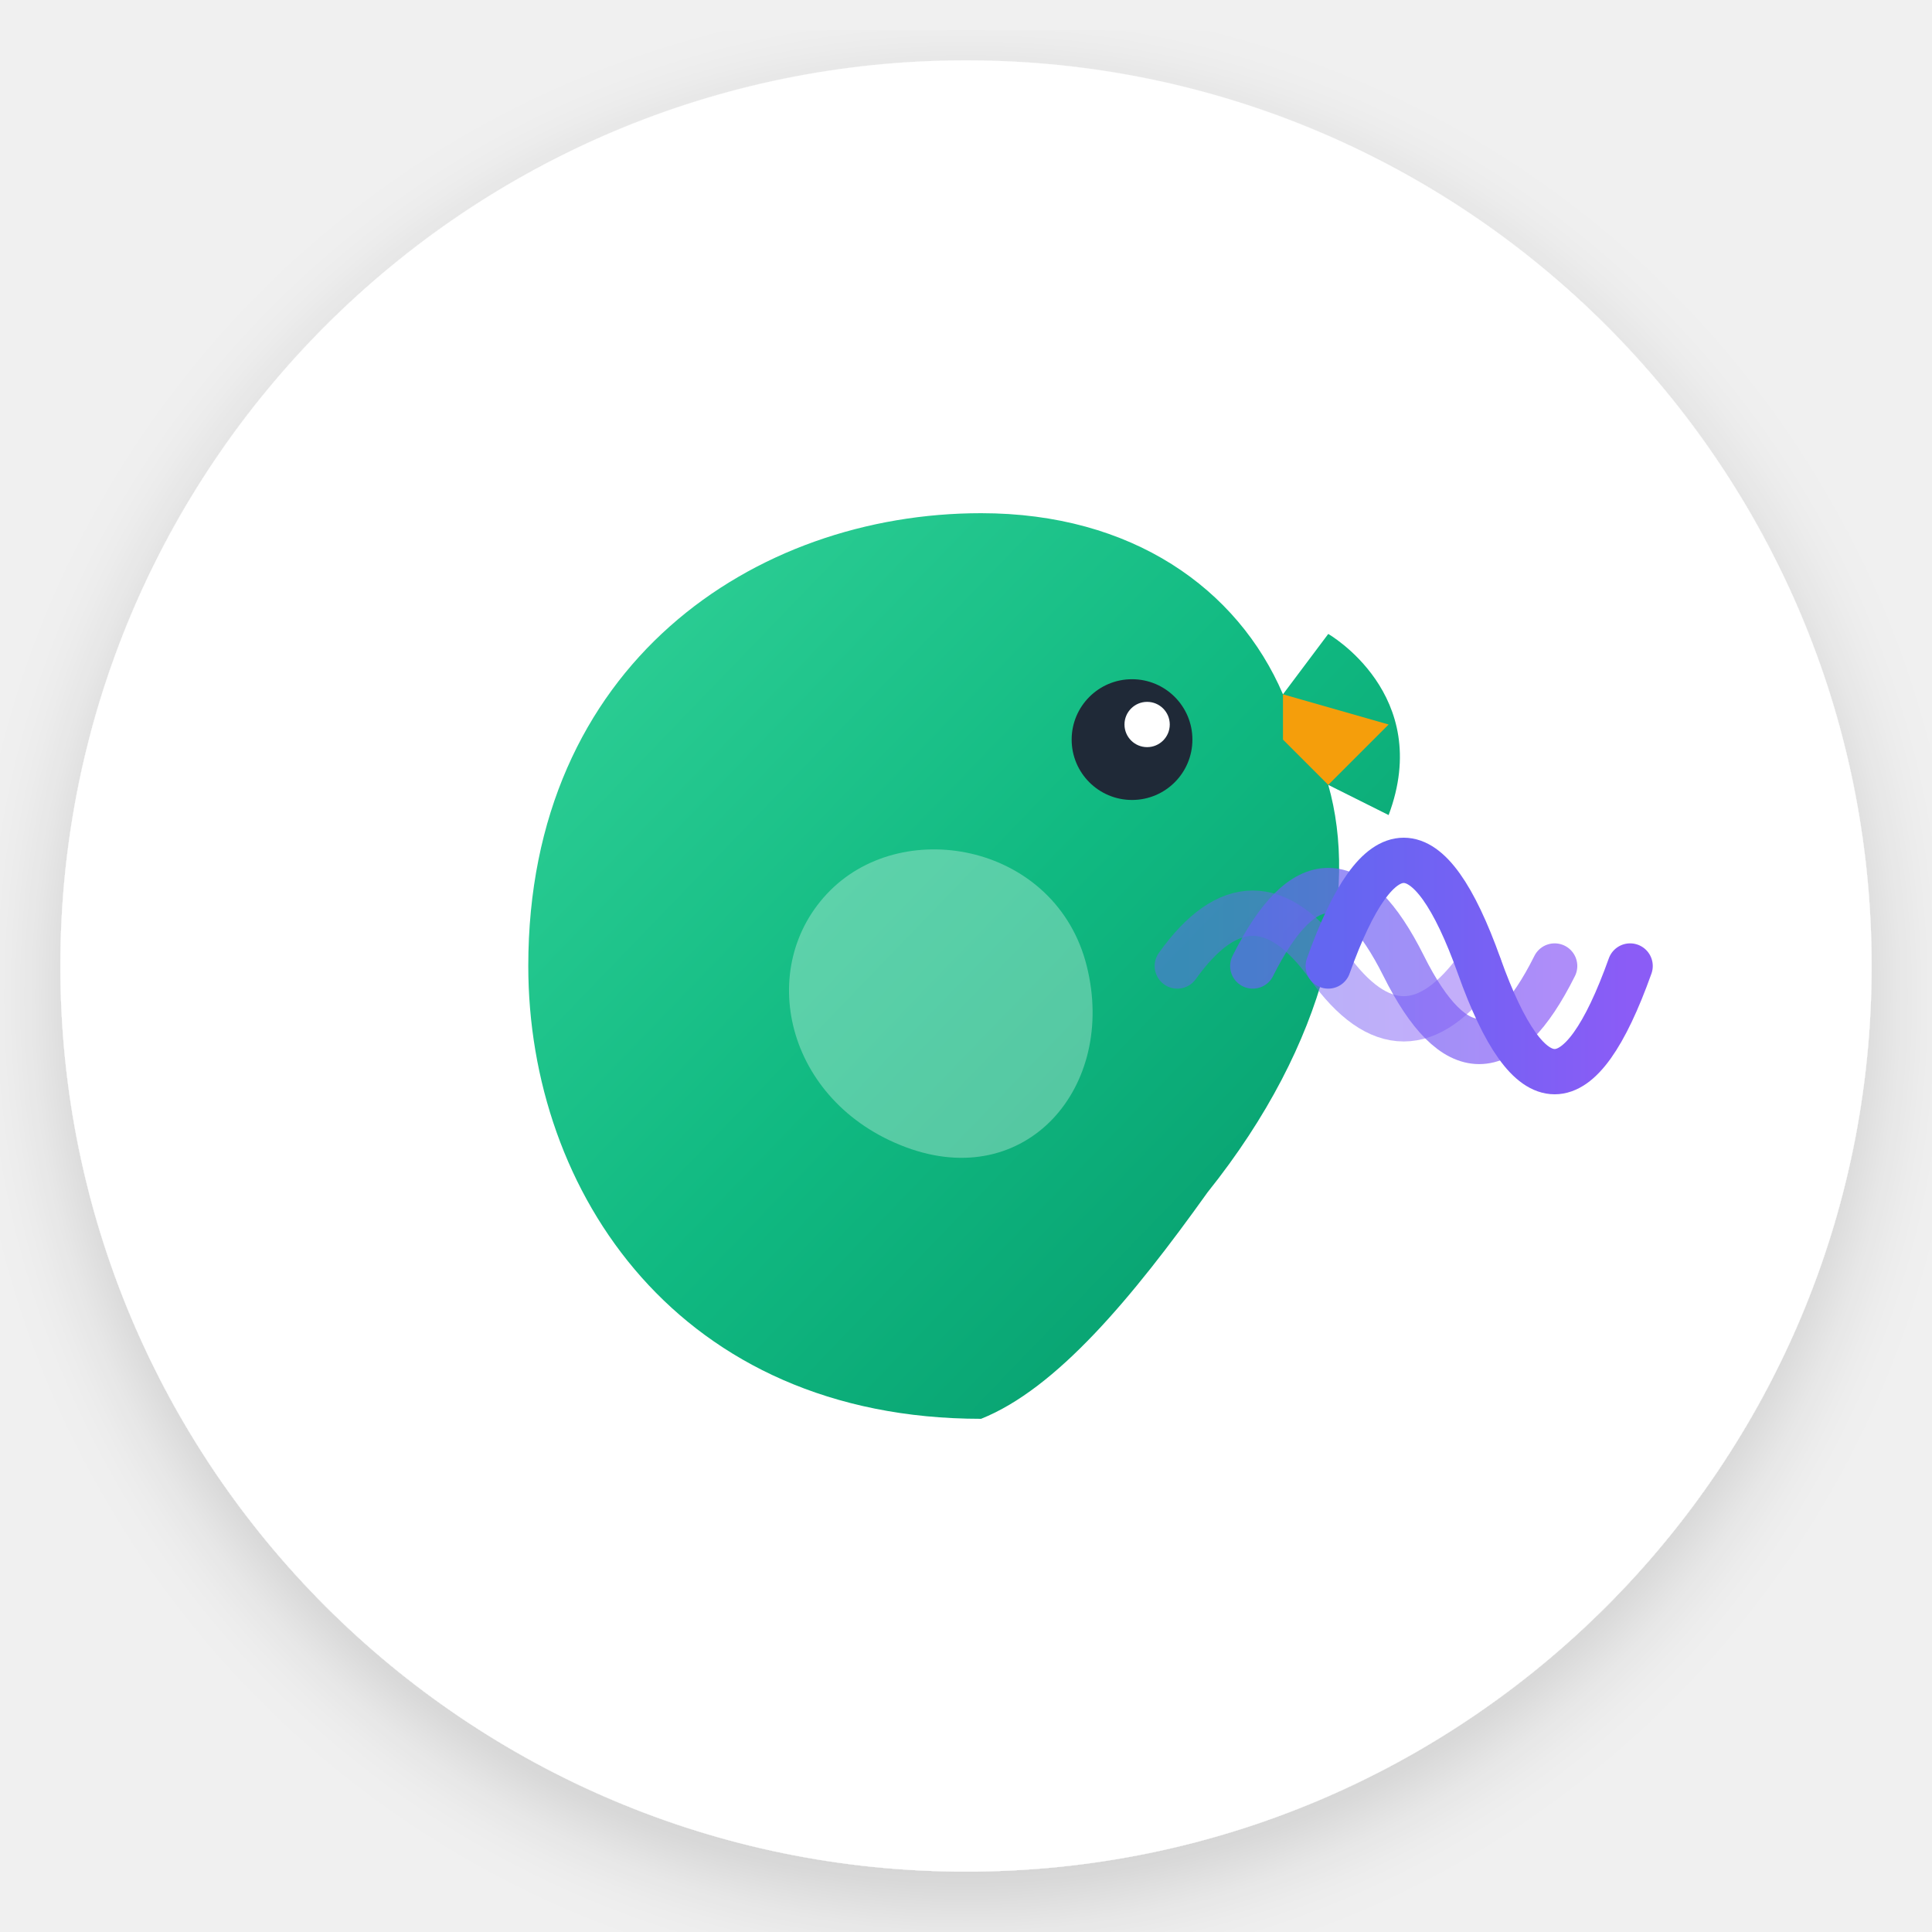
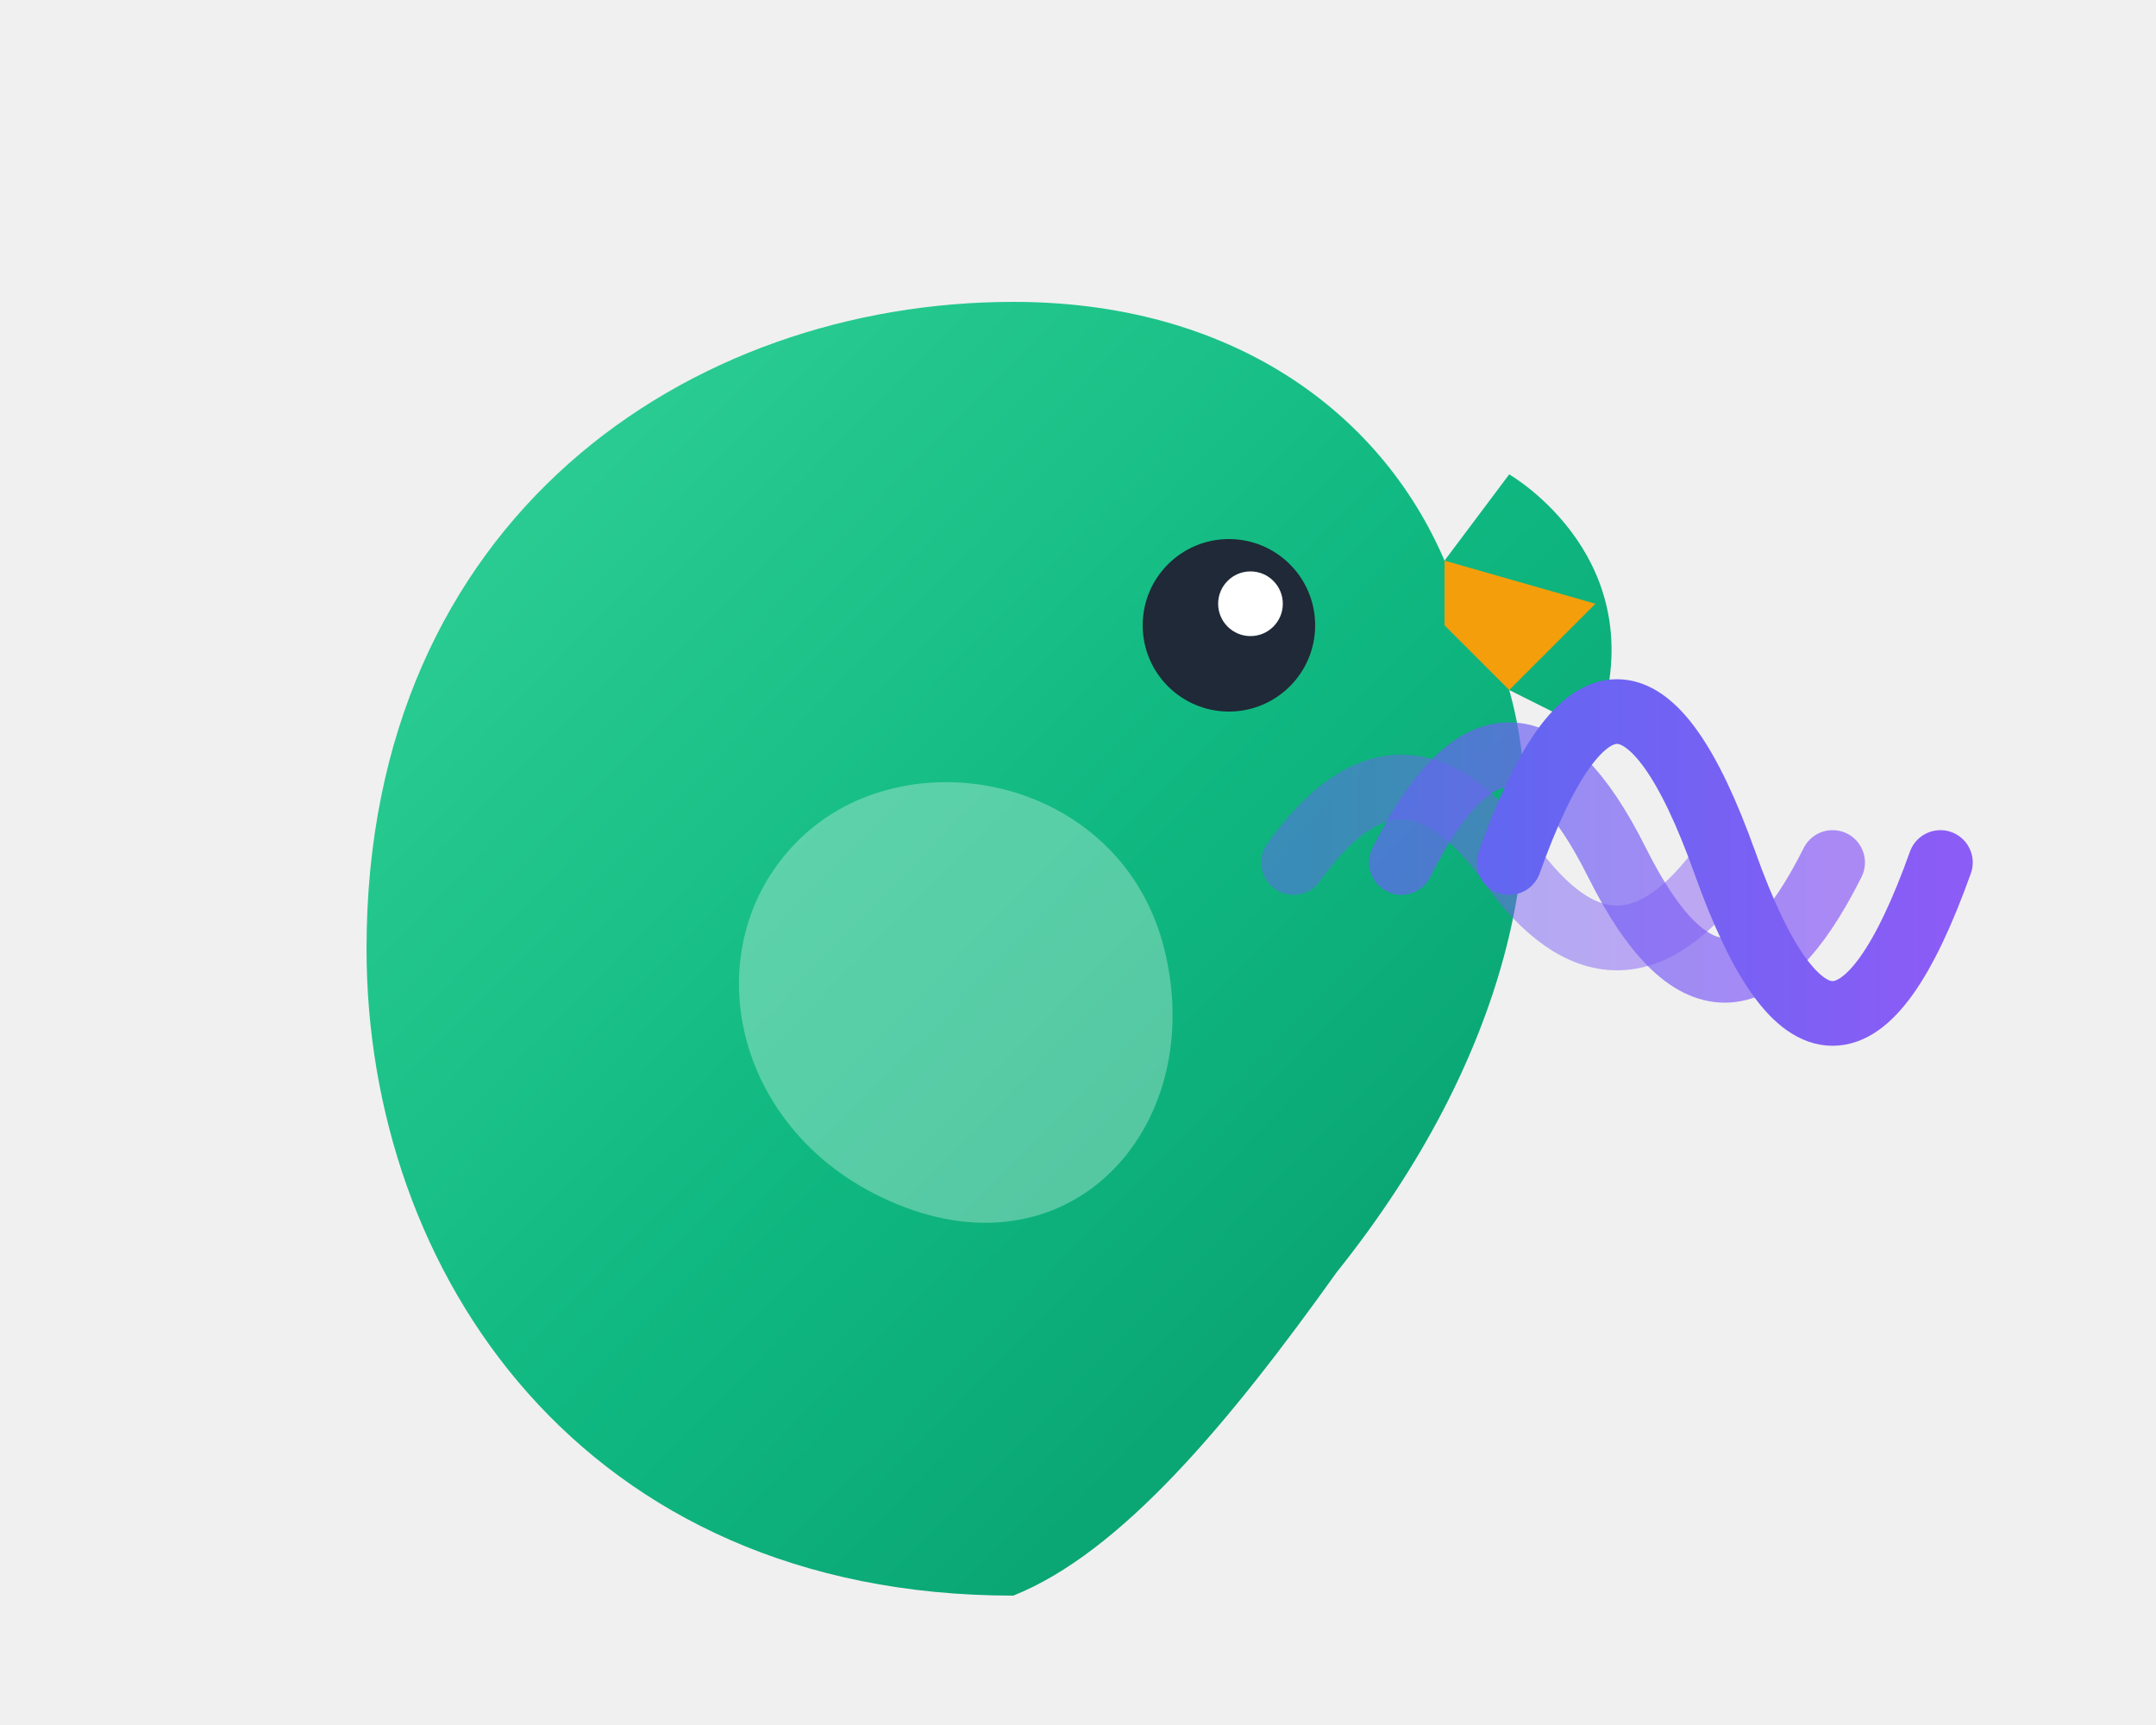
- <svg xmlns="http://www.w3.org/2000/svg" viewBox="0 0 128 128" width="128" height="128">
+ <svg xmlns="http://www.w3.org/2000/svg" viewBox="0 0 100 80" width="100" height="80">
  <defs>
    <linearGradient id="birdGradient" x1="0%" y1="0%" x2="100%" y2="100%">
      <stop offset="0%" style="stop-color:#34D399" />
      <stop offset="50%" style="stop-color:#10B981" />
      <stop offset="100%" style="stop-color:#059669" />
    </linearGradient>
    <linearGradient id="waveGradient" x1="0%" y1="0%" x2="100%" y2="0%">
      <stop offset="0%" style="stop-color:#6366F1" />
      <stop offset="100%" style="stop-color:#8B5CF6" />
    </linearGradient>
-     <filter id="shadow" x="-20%" y="-20%" width="140%" height="140%">
-       <feDropShadow dx="0" dy="2" stdDeviation="3" flood-opacity="0.15" />
-     </filter>
  </defs>
-   <circle cx="64" cy="64" r="60" fill="white" filter="url(#shadow)" />
-   <g transform="translate(20, 24)">
+   <g transform="translate(2, 4)">
    <path d="M45 70 C25 70 15 55 15 40 C15 20 30 10 45 10 C55 10 62 15 65 22 L68 18 C68 18 75 22 72 30 L68 28 C70 35 68 45 60 55 C55 62 50 68 45 70 Z" fill="url(#birdGradient)" />
    <path d="M35 35 C40 30 50 32 52 40 C54 48 48 55 40 52 C32 49 30 40 35 35 Z" fill="rgba(255,255,255,0.3)" />
    <circle cx="55" cy="25" r="4" fill="#1F2937" />
    <circle cx="56" cy="24" r="1.5" fill="white" />
    <path d="M65 22 L72 24 L68 28 L65 25 Z" fill="#F59E0B" />
  </g>
-   <g transform="translate(78, 50)" stroke="url(#waveGradient)" stroke-width="3" stroke-linecap="round" fill="none">
+   <g transform="translate(60, 26)" stroke="url(#waveGradient)" stroke-width="3" stroke-linecap="round" fill="none">
    <path d="M0 14 Q5 7 10 14 Q15 21 20 14" opacity="0.5" />
    <path d="M5 14 Q10 4 15 14 Q20 24 25 14" opacity="0.7" />
    <path d="M10 14 Q15 0 20 14 Q25 28 30 14" />
  </g>
</svg>
